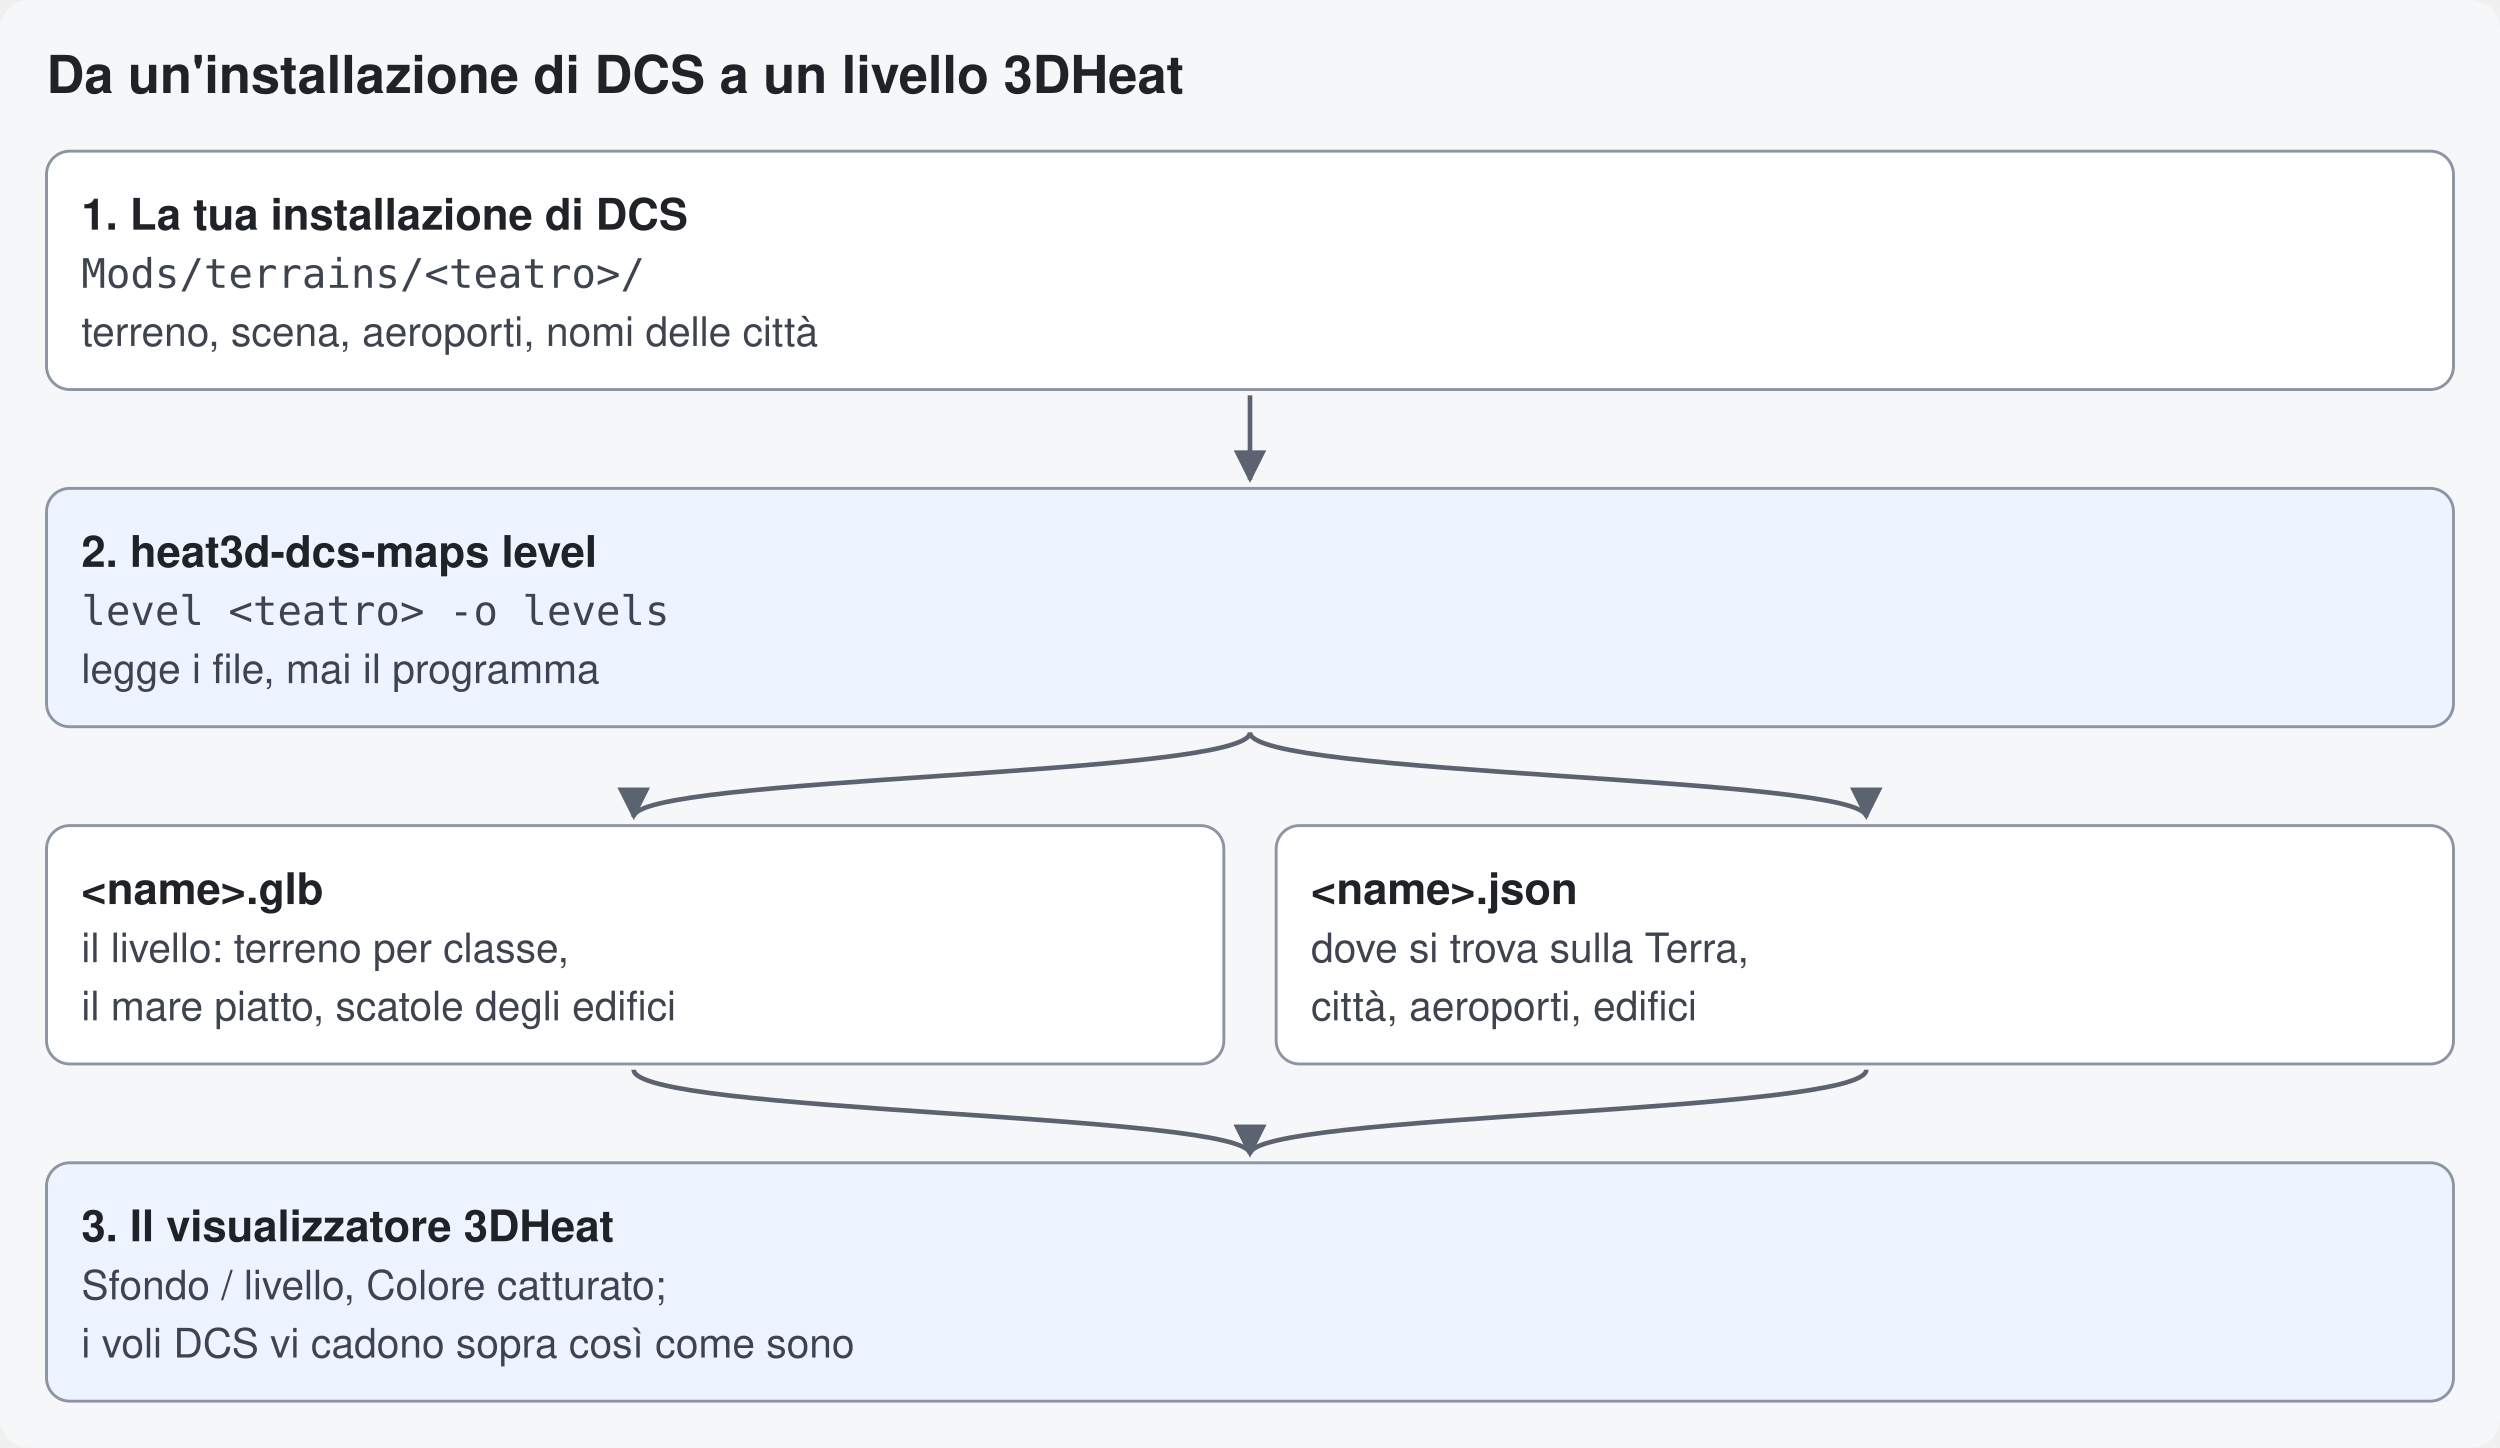
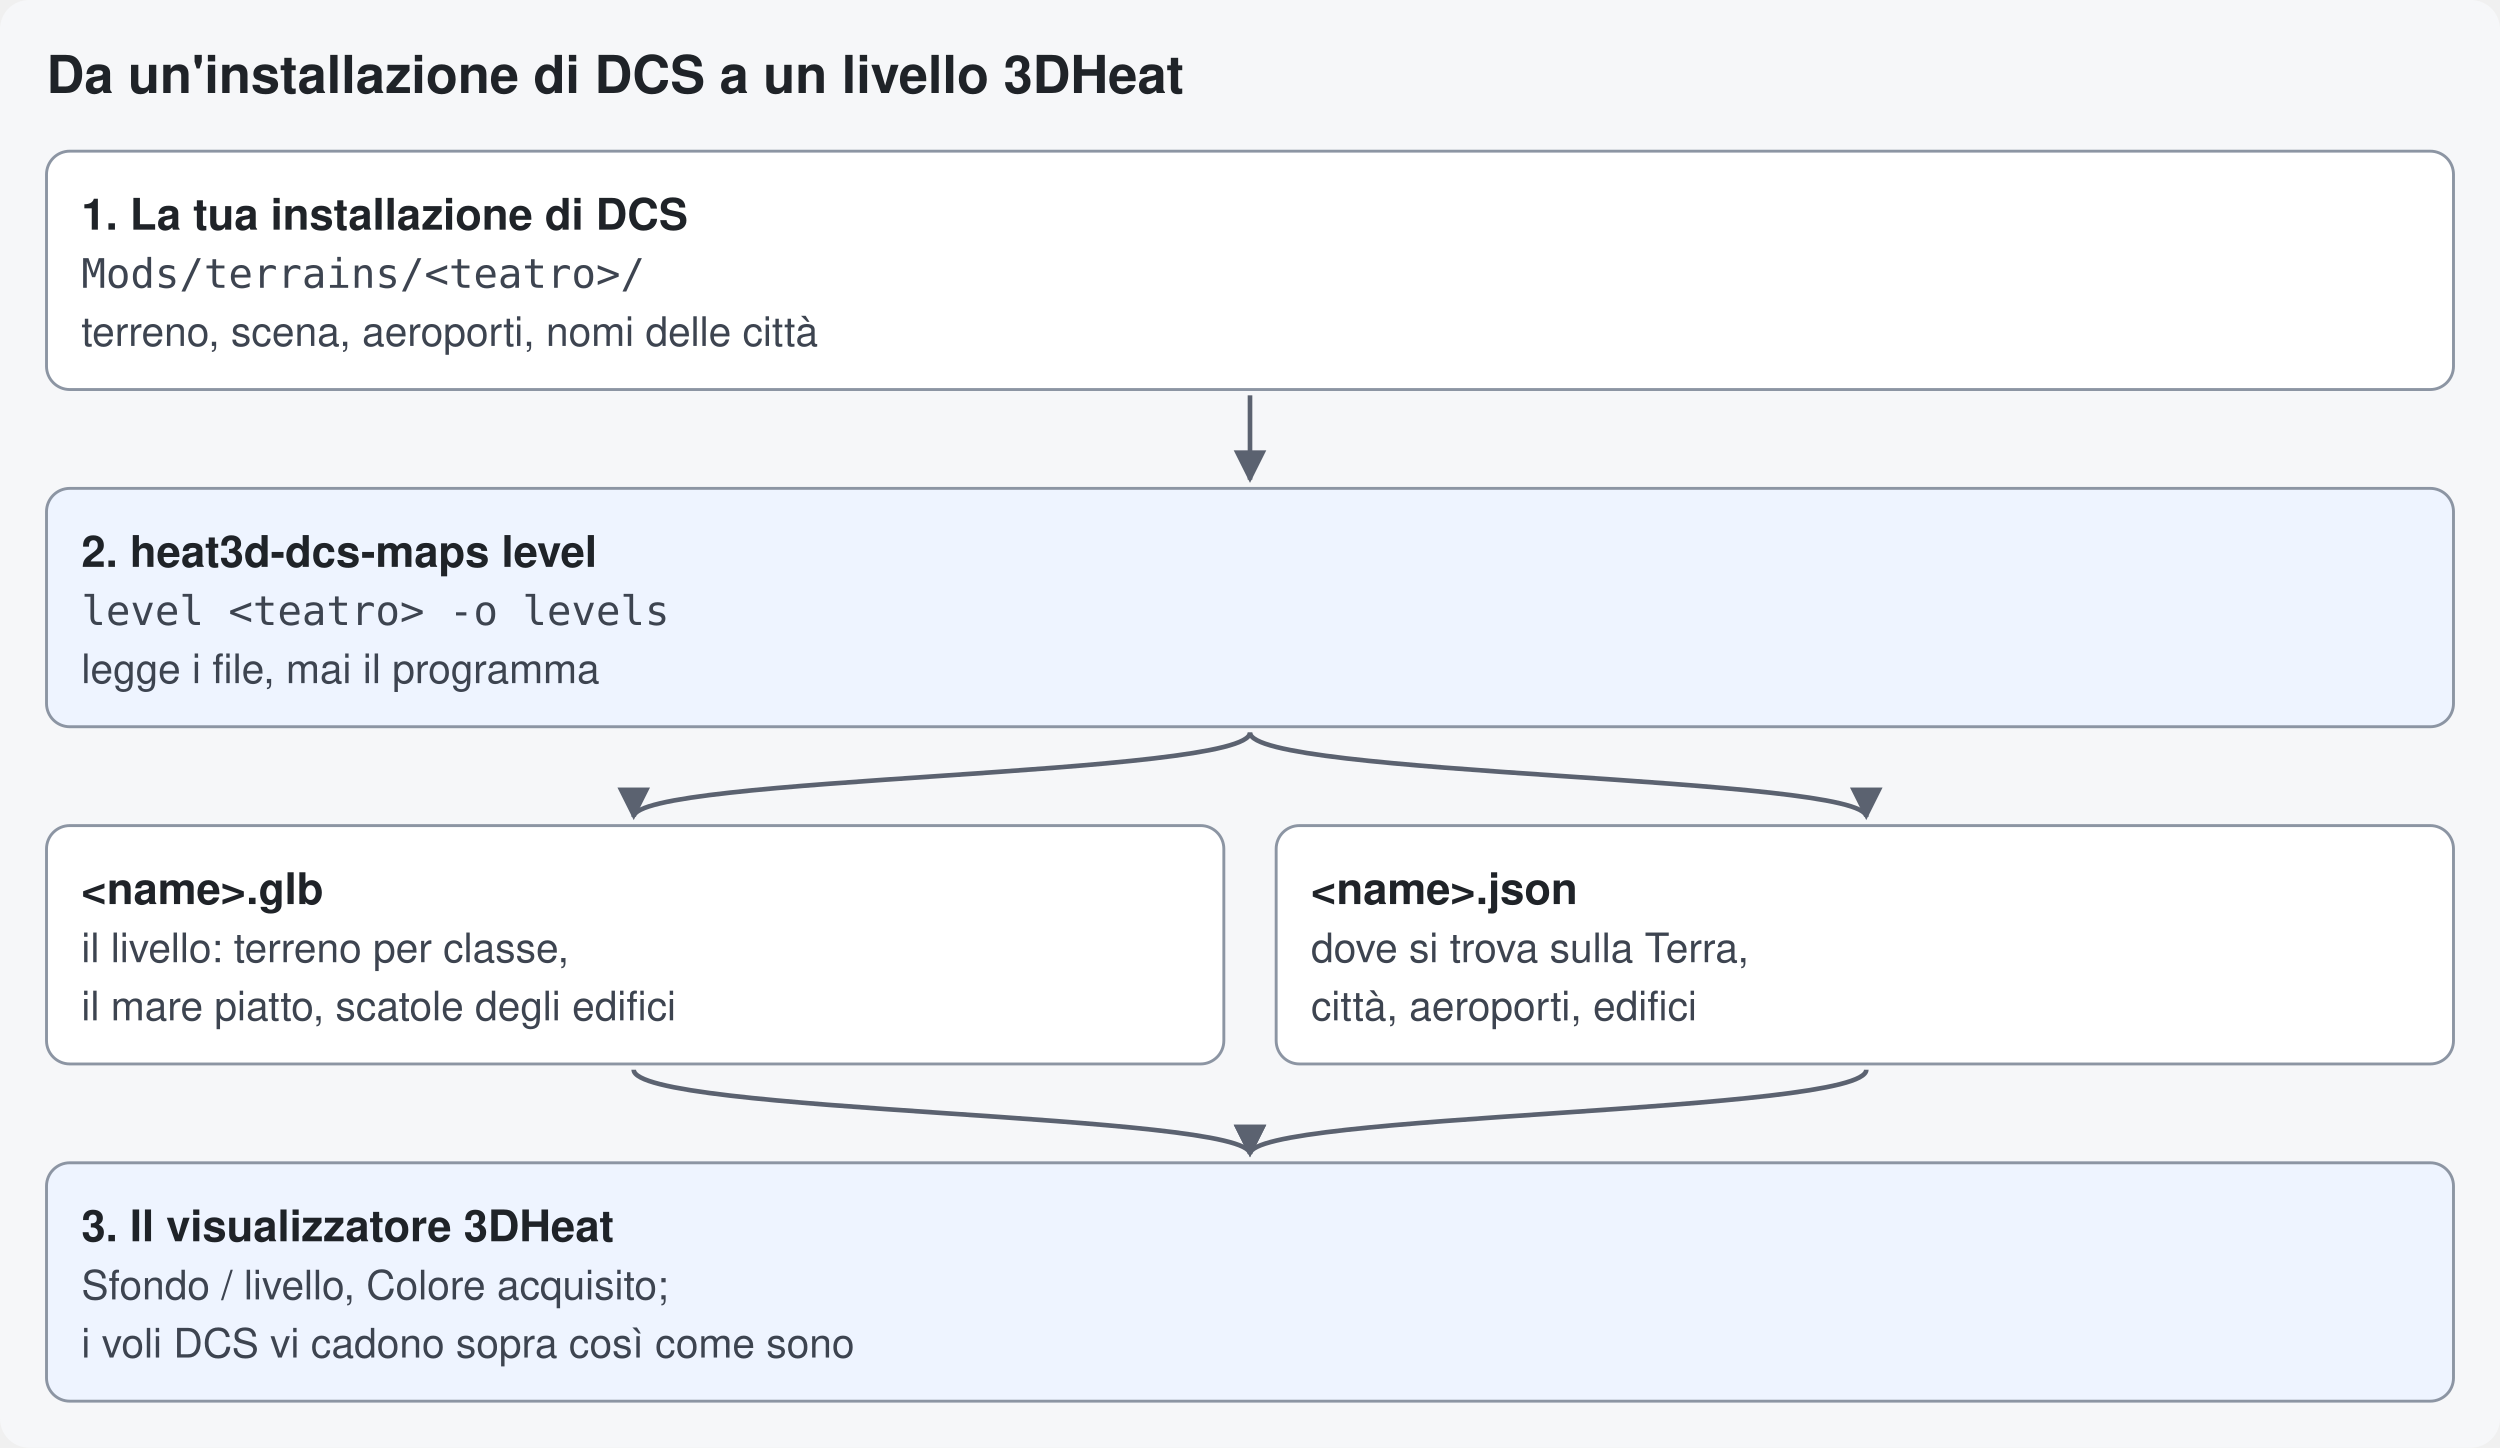
<svg xmlns="http://www.w3.org/2000/svg" width="860" height="498" viewBox="0 0 860 498" font-family="Segoe UI,Helvetica,Arial,sans-serif">
  <defs>
    <marker id="a" viewBox="0 0 10 10" refX="9" refY="5" markerWidth="7" markerHeight="7" orient="auto">
      <path d="M0,0L10,5L0,10z" fill="#5b6270" />
    </marker>
  </defs>
  <rect width="860" height="498" rx="10" fill="#f6f7f9" />
  <text x="16" y="32" font-size="18" fill="#1f2328" font-weight="600">Da un'installazione di DCS a un livello 3DHeat</text>
  <rect x="16" y="52" width="828" height="82" rx="8" fill="#ffffff" stroke="#8c95a3" />
  <text x="28" y="79" font-size="15" fill="#1f2328" font-weight="600">1. La tua installazione di DCS</text>
  <text x="28" y="99" font-size="14" fill="#3d4450" font-family="Consolas,Menlo,monospace">Mods/terrains/&lt;teatro&gt;/</text>
  <text x="28" y="119" font-size="14" fill="#3d4450">terreno, scena, aeroporti, nomi delle città</text>
  <rect x="16" y="168" width="828" height="82" rx="8" fill="#eef4ff" stroke="#8c95a3" />
  <text x="28" y="195" font-size="15" fill="#1f2328" font-weight="600">2. heat3d-dcs-maps level</text>
  <text x="28" y="215" font-size="14" fill="#3d4450" font-family="Consolas,Menlo,monospace">level &lt;teatro&gt; -o levels</text>
  <text x="28" y="235" font-size="14" fill="#3d4450">legge i file, mai il programma</text>
  <path d="M430,136 C430,151.0 430,151.0 430,165" fill="none" stroke="#5b6270" stroke-width="1.6" marker-end="url(#a)" />
  <rect x="16" y="284" width="405" height="82" rx="8" fill="#ffffff" stroke="#8c95a3" />
  <text x="28" y="311" font-size="15" fill="#1f2328" font-weight="600">&lt;name&gt;.glb</text>
  <text x="28" y="331" font-size="14" fill="#3d4450">il livello: terreno per classe,</text>
  <text x="28" y="351" font-size="14" fill="#3d4450">il mare piatto, scatole degli edifici</text>
  <rect x="439" y="284" width="405" height="82" rx="8" fill="#ffffff" stroke="#8c95a3" />
  <text x="451" y="311" font-size="15" fill="#1f2328" font-weight="600">&lt;name&gt;.json</text>
  <text x="451" y="331" font-size="14" fill="#3d4450">dove si trova sulla Terra,</text>
  <text x="451" y="351" font-size="14" fill="#3d4450">città, aeroporti, edifici</text>
  <path d="M430,252 C430,267.0 218,267.0 218,281" fill="none" stroke="#5b6270" stroke-width="1.6" marker-end="url(#a)" />
  <path d="M430,252 C430,267.0 642,267.0 642,281" fill="none" stroke="#5b6270" stroke-width="1.6" marker-end="url(#a)" />
  <rect x="16" y="400" width="828" height="82" rx="8" fill="#eef4ff" stroke="#8c95a3" />
  <text x="28" y="427" font-size="15" fill="#1f2328" font-weight="600">3. Il visualizzatore 3DHeat</text>
-   <text x="28" y="447" font-size="14" fill="#3d4450">Sfondo / livello, Colore catturato;</text>
+   <text x="28" y="447" font-size="14" fill="#3d4450">Sfondo / livello, Colore acquisito;</text>
  <text x="28" y="467" font-size="14" fill="#3d4450">i voli DCS vi cadono sopra così come sono</text>
  <path d="M218,368 C218,383.0 430,383.0 430,397" fill="none" stroke="#5b6270" stroke-width="1.6" marker-end="url(#a)" />
  <path d="M642,368 C642,383.0 430,383.0 430,397" fill="none" stroke="#5b6270" stroke-width="1.6" marker-end="url(#a)" />
</svg>
